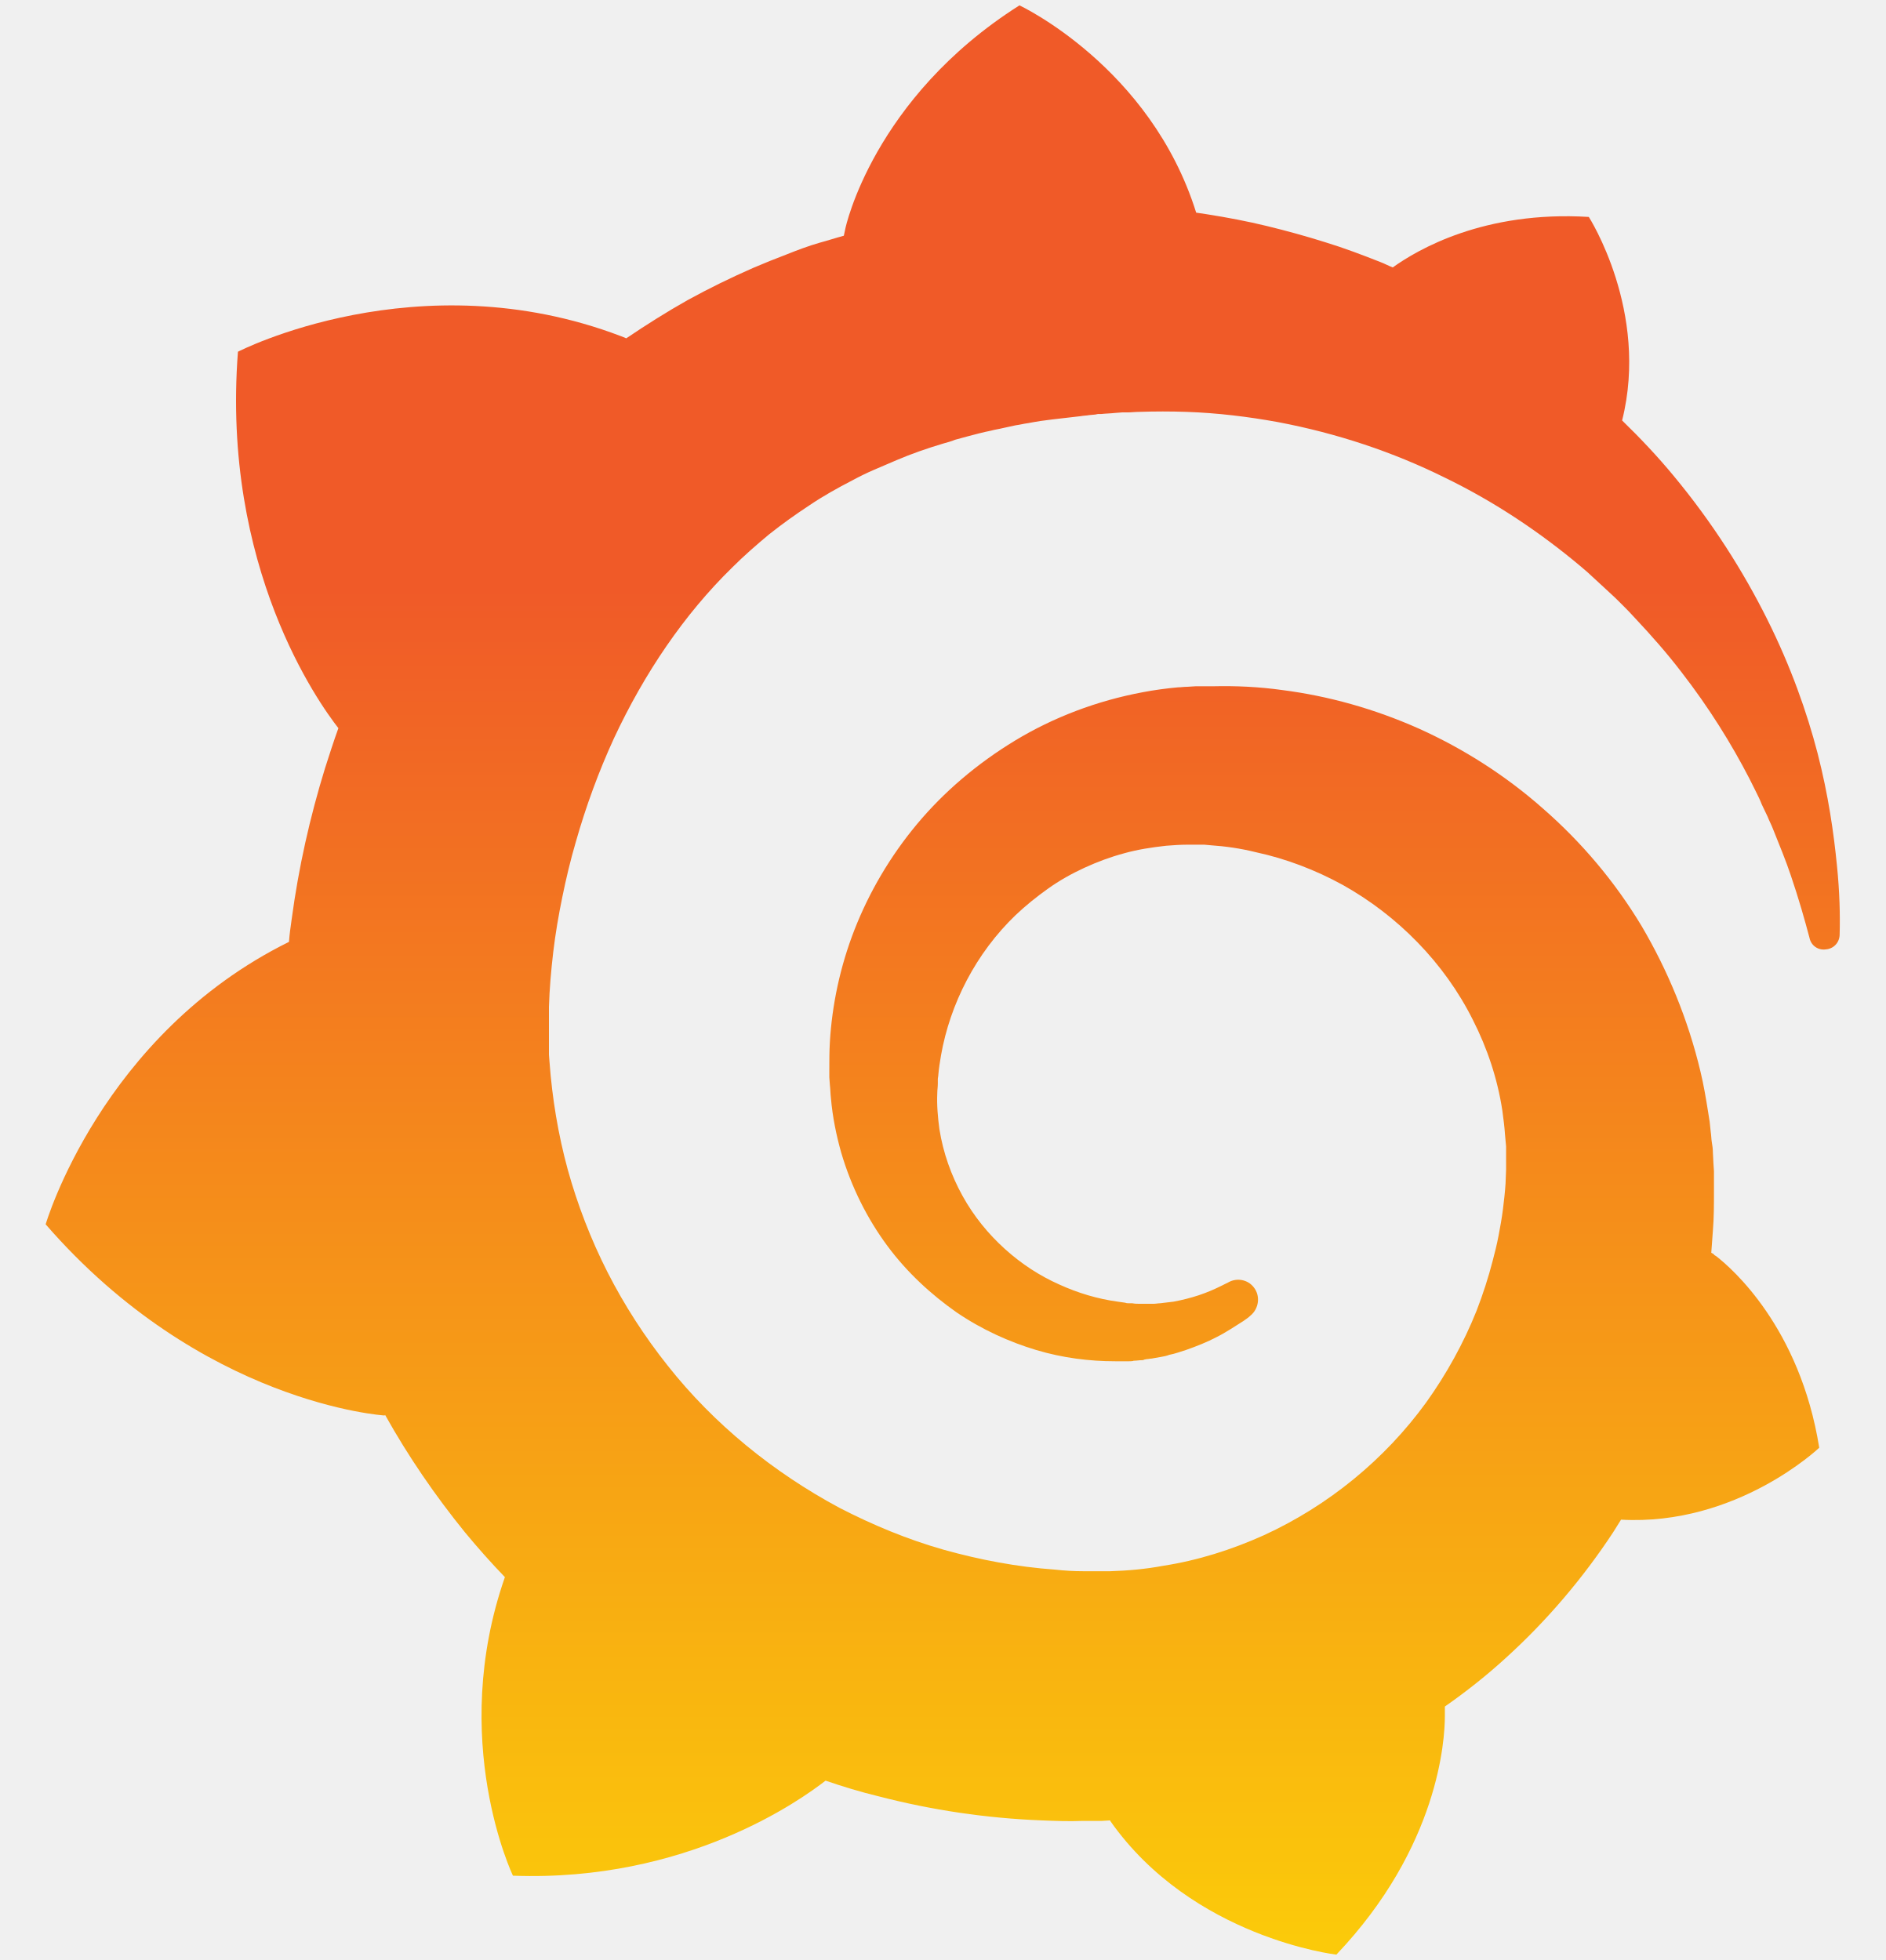
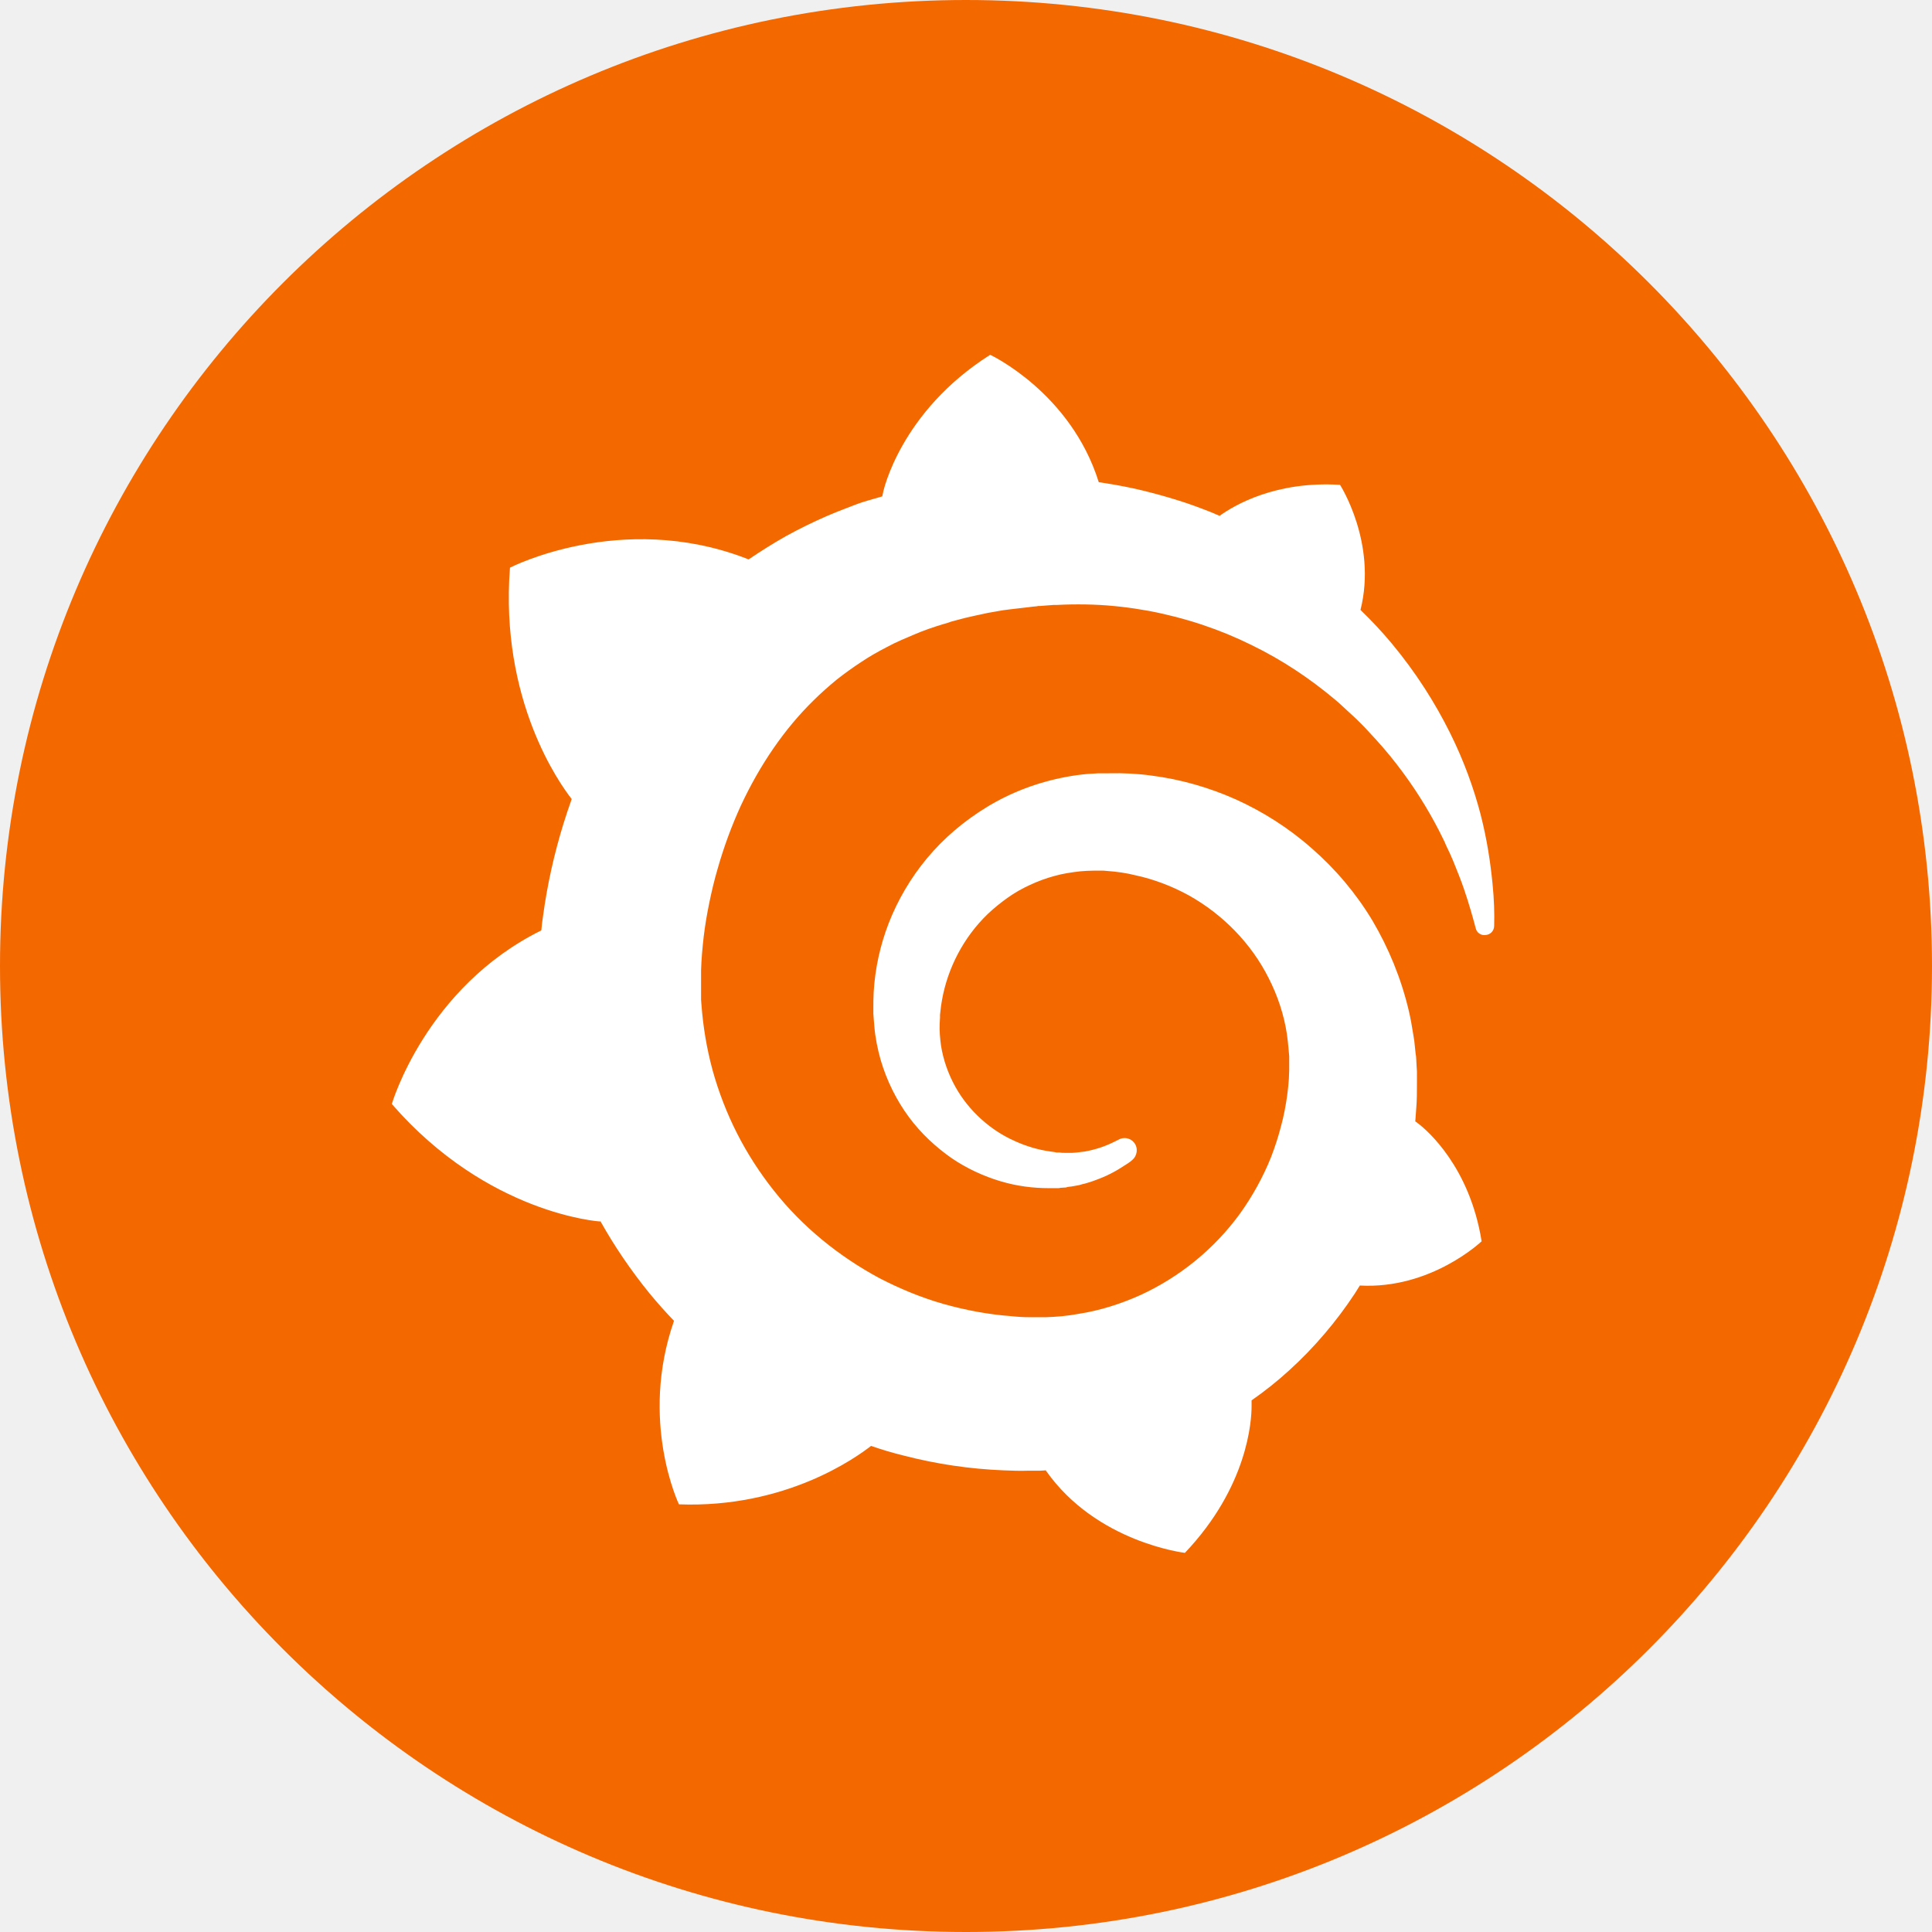
- <svg xmlns="http://www.w3.org/2000/svg" version="1.1" id="Layer_1" x="0px" y="0px" width="351px" height="365px" viewBox="0 0 351 365" style="enable-background:new 0 0 351 365;" xml:space="preserve">
-   <style type="text/css">
- 	.st0{fill:url(#SVGID_1_);}
- </style>
-   <g id="Layer_1_1_">
+ <svg xmlns="http://www.w3.org/2000/svg" width="800px" height="800px" viewBox="0 0 1024 1024">
+   <circle cx="512" cy="512" r="512" style="fill:#F46800" />
+   <g fill="#fff" transform="translate(192.8 186.3) scale(1.7493)">
+     <g id="Layer_1_1_">
</g>
-   <linearGradient id="SVGID_1_" gradientUnits="userSpaceOnUse" x1="175.5" y1="30%" x2="175.5" y2="99%">
-     <stop offset="0" style="stop-color:#F05A28" />
-     <stop offset="1" style="stop-color:#FBCA0A" />
-   </linearGradient>
-   <path class="st0" d="M342,161.2c-0.6-6.1-1.6-13.1-3.6-20.9c-2-7.7-5-16.2-9.4-25c-4.4-8.8-10.1-17.9-17.5-26.8  c-2.9-3.5-6.1-6.9-9.5-10.2c5.1-20.3-6.2-37.9-6.2-37.9c-19.5-1.2-31.9,6.1-36.5,9.4c-0.8-0.3-1.5-0.7-2.3-1  c-3.3-1.3-6.7-2.6-10.3-3.7c-3.5-1.1-7.1-2.1-10.8-3c-3.7-0.9-7.4-1.6-11.2-2.2c-0.7-0.1-1.3-0.2-2-0.3  c-8.5-27.2-32.9-38.6-32.9-38.6c-27.3,17.3-32.4,41.5-32.4,41.5s-0.1,0.5-0.3,1.4c-1.5,0.4-3,0.9-4.5,1.3c-2.1,0.6-4.2,1.4-6.2,2.2  c-2.1,0.8-4.1,1.6-6.2,2.5c-4.1,1.8-8.2,3.8-12.2,6c-3.9,2.2-7.7,4.6-11.4,7.1c-0.5-0.2-1-0.4-1-0.4c-37.8-14.4-71.3,2.9-71.3,2.9  c-3.1,40.2,15.1,65.5,18.7,70.1c-0.9,2.5-1.7,5-2.5,7.5c-2.8,9.1-4.9,18.4-6.2,28.1c-0.2,1.4-0.4,2.8-0.5,4.2  C18.8,192.7,8.5,228,8.5,228c29.1,33.5,63.1,35.6,63.1,35.6c0,0,0.1-0.1,0.1-0.1c4.3,7.7,9.3,15,14.9,21.9c2.4,2.9,4.8,5.6,7.4,8.3  c-10.6,30.4,1.5,55.6,1.5,55.6c32.4,1.2,53.7-14.2,58.2-17.7c3.2,1.1,6.5,2.1,9.8,2.9c10,2.6,20.2,4.1,30.4,4.5  c2.5,0.1,5.1,0.2,7.6,0.1l1.2,0l0.8,0l1.6,0l1.6-0.1l0,0.1c15.3,21.8,42.1,24.9,42.1,24.9c19.1-20.1,20.2-40.1,20.2-44.4l0,0  c0,0,0-0.1,0-0.3c0-0.4,0-0.6,0-0.6l0,0c0-0.3,0-0.6,0-0.9c4-2.8,7.8-5.8,11.4-9.1c7.6-6.9,14.3-14.8,19.9-23.3  c0.5-0.8,1-1.6,1.5-2.4c21.6,1.2,36.9-13.4,36.9-13.4c-3.6-22.5-16.4-33.5-19.1-35.6l0,0c0,0-0.1-0.1-0.3-0.2  c-0.2-0.1-0.2-0.2-0.2-0.2c0,0,0,0,0,0c-0.1-0.1-0.3-0.2-0.5-0.3c0.1-1.4,0.2-2.7,0.3-4.1c0.2-2.4,0.2-4.9,0.2-7.3l0-1.8l0-0.9  l0-0.5c0-0.6,0-0.4,0-0.6l-0.1-1.5l-0.1-2c0-0.7-0.1-1.3-0.2-1.9c-0.1-0.6-0.1-1.3-0.2-1.9l-0.2-1.9l-0.3-1.9  c-0.4-2.5-0.8-4.9-1.4-7.4c-2.3-9.7-6.1-18.9-11-27.2c-5-8.3-11.2-15.6-18.3-21.8c-7-6.2-14.9-11.2-23.1-14.9  c-8.3-3.7-16.9-6.1-25.5-7.2c-4.3-0.6-8.6-0.8-12.9-0.7l-1.6,0l-0.4,0c-0.1,0-0.6,0-0.5,0l-0.7,0l-1.6,0.1c-0.6,0-1.2,0.1-1.7,0.1  c-2.2,0.2-4.4,0.5-6.5,0.9c-8.6,1.6-16.7,4.7-23.8,9c-7.1,4.3-13.3,9.6-18.3,15.6c-5,6-8.9,12.7-11.6,19.6c-2.7,6.9-4.2,14.1-4.6,21  c-0.1,1.7-0.1,3.5-0.1,5.2c0,0.4,0,0.9,0,1.3l0.1,1.4c0.1,0.8,0.1,1.7,0.2,2.5c0.3,3.5,1,6.9,1.9,10.1c1.9,6.5,4.9,12.4,8.6,17.4  c3.7,5,8.2,9.1,12.9,12.4c4.7,3.2,9.8,5.5,14.8,7c5,1.5,10,2.1,14.7,2.1c0.6,0,1.2,0,1.7,0c0.3,0,0.6,0,0.9,0c0.3,0,0.6,0,0.9-0.1  c0.5,0,1-0.1,1.5-0.1c0.1,0,0.3,0,0.4-0.1l0.5-0.1c0.3,0,0.6-0.1,0.9-0.1c0.6-0.1,1.1-0.2,1.7-0.3c0.6-0.1,1.1-0.2,1.6-0.4  c1.1-0.2,2.1-0.6,3.1-0.9c2-0.7,4-1.5,5.7-2.4c1.8-0.9,3.4-2,5-3c0.4-0.3,0.9-0.6,1.3-1c1.6-1.3,1.9-3.7,0.6-5.3  c-1.1-1.4-3.1-1.8-4.7-0.9c-0.4,0.2-0.8,0.4-1.2,0.6c-1.4,0.7-2.8,1.3-4.3,1.8c-1.5,0.5-3.1,0.9-4.7,1.2c-0.8,0.1-1.6,0.2-2.5,0.3  c-0.4,0-0.8,0.1-1.3,0.1c-0.4,0-0.9,0-1.2,0c-0.4,0-0.8,0-1.2,0c-0.5,0-1,0-1.5-0.1c0,0-0.3,0-0.1,0l-0.2,0l-0.3,0  c-0.2,0-0.5,0-0.7-0.1c-0.5-0.1-0.9-0.1-1.4-0.2c-3.7-0.5-7.4-1.6-10.9-3.2c-3.6-1.6-7-3.8-10.1-6.6c-3.1-2.8-5.8-6.1-7.9-9.9  c-2.1-3.8-3.6-8-4.3-12.4c-0.3-2.2-0.5-4.5-0.4-6.7c0-0.6,0.1-1.2,0.1-1.8c0,0.2,0-0.1,0-0.1l0-0.2l0-0.5c0-0.3,0.1-0.6,0.1-0.9  c0.1-1.2,0.3-2.4,0.5-3.6c1.7-9.6,6.5-19,13.9-26.1c1.9-1.8,3.9-3.4,6-4.9c2.1-1.5,4.4-2.8,6.8-3.9c2.4-1.1,4.8-2,7.4-2.7  c2.5-0.7,5.1-1.1,7.8-1.4c1.3-0.1,2.6-0.2,4-0.2c0.4,0,0.6,0,0.9,0l1.1,0l0.7,0c0.3,0,0,0,0.1,0l0.3,0l1.1,0.1  c2.9,0.2,5.7,0.6,8.5,1.3c5.6,1.2,11.1,3.3,16.2,6.1c10.2,5.7,18.9,14.5,24.2,25.1c2.7,5.3,4.6,11,5.5,16.9c0.2,1.5,0.4,3,0.5,4.5  l0.1,1.1l0.1,1.1c0,0.4,0,0.8,0,1.1c0,0.4,0,0.8,0,1.1l0,1l0,1.1c0,0.7-0.1,1.9-0.1,2.6c-0.1,1.6-0.3,3.3-0.5,4.9  c-0.2,1.6-0.5,3.2-0.8,4.8c-0.3,1.6-0.7,3.2-1.1,4.7c-0.8,3.1-1.8,6.2-3,9.3c-2.4,6-5.6,11.8-9.4,17.1  c-7.7,10.6-18.2,19.2-30.2,24.7c-6,2.7-12.3,4.7-18.8,5.7c-3.2,0.6-6.5,0.9-9.8,1l-0.6,0l-0.5,0l-1.1,0l-1.6,0l-0.8,0  c0.4,0-0.1,0-0.1,0l-0.3,0c-1.8,0-3.5-0.1-5.3-0.3c-7-0.5-13.9-1.8-20.7-3.7c-6.7-1.9-13.2-4.6-19.4-7.8  c-12.3-6.6-23.4-15.6-32-26.5c-4.3-5.4-8.1-11.3-11.2-17.4c-3.1-6.1-5.6-12.6-7.4-19.1c-1.8-6.6-2.9-13.3-3.4-20.1l-0.1-1.3l0-0.3  l0-0.3l0-0.6l0-1.1l0-0.3l0-0.4l0-0.8l0-1.6l0-0.3c0,0,0,0.1,0-0.1l0-0.6c0-0.8,0-1.7,0-2.5c0.1-3.3,0.4-6.8,0.8-10.2  c0.4-3.4,1-6.9,1.7-10.3c0.7-3.4,1.5-6.8,2.5-10.2c1.9-6.7,4.3-13.2,7.1-19.3c5.7-12.2,13.1-23.1,22-31.8c2.2-2.2,4.5-4.2,6.9-6.2  c2.4-1.9,4.9-3.7,7.5-5.4c2.5-1.7,5.2-3.2,7.9-4.6c1.3-0.7,2.7-1.4,4.1-2c0.7-0.3,1.4-0.6,2.1-0.9c0.7-0.3,1.4-0.6,2.1-0.9  c2.8-1.2,5.7-2.2,8.7-3.1c0.7-0.2,1.5-0.4,2.2-0.7c0.7-0.2,1.5-0.4,2.2-0.6c1.5-0.4,3-0.8,4.5-1.1c0.7-0.2,1.5-0.3,2.3-0.5  c0.8-0.2,1.5-0.3,2.3-0.5c0.8-0.1,1.5-0.3,2.3-0.4l1.1-0.2l1.2-0.2c0.8-0.1,1.5-0.2,2.3-0.3c0.9-0.1,1.7-0.2,2.6-0.3  c0.7-0.1,1.9-0.2,2.6-0.3c0.5-0.1,1.1-0.1,1.6-0.2l1.1-0.1l0.5-0.1l0.6,0c0.9-0.1,1.7-0.1,2.6-0.2l1.3-0.1c0,0,0.5,0,0.1,0l0.3,0  l0.6,0c0.7,0,1.5-0.1,2.2-0.1c2.9-0.1,5.9-0.1,8.8,0c5.8,0.2,11.5,0.9,17,1.9c11.1,2.1,21.5,5.6,31,10.3  c9.5,4.6,17.9,10.3,25.3,16.5c0.5,0.4,0.9,0.8,1.4,1.2c0.4,0.4,0.9,0.8,1.3,1.2c0.9,0.8,1.7,1.6,2.6,2.4c0.9,0.8,1.7,1.6,2.5,2.4  c0.8,0.8,1.6,1.6,2.4,2.5c3.1,3.3,6,6.6,8.6,10c5.2,6.7,9.4,13.5,12.7,19.9c0.2,0.4,0.4,0.8,0.6,1.2c0.2,0.4,0.4,0.8,0.6,1.2  c0.4,0.8,0.8,1.6,1.1,2.4c0.4,0.8,0.7,1.5,1.1,2.3c0.3,0.8,0.7,1.5,1,2.3c1.2,3,2.4,5.9,3.3,8.6c1.5,4.4,2.6,8.3,3.5,11.7  c0.3,1.4,1.6,2.3,3,2.1c1.5-0.1,2.6-1.3,2.6-2.8C342.6,170.4,342.5,166.1,342,161.2z" />
+     <linearGradient id="SVGID_1_" gradientUnits="userSpaceOnUse" x1="175.5" y1="30%" x2="175.5" y2="99%">
+       <stop offset="0" />
+       <stop offset="1" />
+     </linearGradient>
+     <path d="M342,161.2c-0.6-6.1-1.6-13.1-3.6-20.9c-2-7.7-5-16.2-9.4-25c-4.4-8.8-10.1-17.9-17.5-26.8  c-2.9-3.5-6.1-6.9-9.5-10.2c5.1-20.3-6.2-37.9-6.2-37.9c-19.5-1.2-31.9,6.1-36.5,9.4c-0.8-0.3-1.5-0.7-2.3-1  c-3.3-1.3-6.7-2.6-10.3-3.7c-3.5-1.1-7.1-2.1-10.8-3c-3.7-0.9-7.4-1.6-11.2-2.2c-0.7-0.1-1.3-0.2-2-0.3  c-8.5-27.2-32.9-38.6-32.9-38.6c-27.3,17.3-32.4,41.5-32.4,41.5s-0.1,0.5-0.3,1.4c-1.5,0.4-3,0.9-4.5,1.3c-2.1,0.6-4.2,1.4-6.2,2.2  c-2.1,0.8-4.1,1.6-6.2,2.5c-4.1,1.8-8.2,3.8-12.2,6c-3.9,2.2-7.7,4.6-11.4,7.1c-0.5-0.2-1-0.4-1-0.4c-37.8-14.4-71.3,2.9-71.3,2.9  c-3.1,40.2,15.1,65.5,18.7,70.1c-0.9,2.5-1.7,5-2.5,7.5c-2.8,9.1-4.9,18.4-6.2,28.1c-0.2,1.4-0.4,2.8-0.5,4.2  C18.8,192.7,8.5,228,8.5,228c29.1,33.5,63.1,35.6,63.1,35.6c0,0,0.1-0.1,0.1-0.1c4.3,7.7,9.3,15,14.9,21.9c2.4,2.9,4.8,5.6,7.4,8.3  c-10.6,30.4,1.5,55.6,1.5,55.6c32.4,1.2,53.7-14.2,58.2-17.7c3.2,1.1,6.5,2.1,9.8,2.9c10,2.6,20.2,4.1,30.4,4.5  c2.5,0.1,5.1,0.2,7.6,0.1l1.2,0l0.8,0l1.6,0l1.6-0.1l0,0.1c15.3,21.8,42.1,24.9,42.1,24.9c19.1-20.1,20.2-40.1,20.2-44.4l0,0  c0,0,0-0.1,0-0.3c0-0.4,0-0.6,0-0.6l0,0c0-0.3,0-0.6,0-0.9c4-2.8,7.8-5.8,11.4-9.1c7.6-6.9,14.3-14.8,19.9-23.3  c0.5-0.8,1-1.6,1.5-2.4c21.6,1.2,36.9-13.4,36.9-13.4c-3.6-22.5-16.4-33.5-19.1-35.6l0,0c0,0-0.1-0.1-0.3-0.2  c-0.2-0.1-0.2-0.2-0.2-0.2c0,0,0,0,0,0c-0.1-0.1-0.3-0.2-0.5-0.3c0.1-1.4,0.2-2.7,0.3-4.1c0.2-2.4,0.2-4.9,0.2-7.3l0-1.8l0-0.9  l0-0.5c0-0.6,0-0.4,0-0.6l-0.1-1.5l-0.1-2c0-0.7-0.1-1.3-0.2-1.9c-0.1-0.6-0.1-1.3-0.2-1.9l-0.2-1.9l-0.3-1.9  c-0.4-2.5-0.8-4.9-1.4-7.4c-2.3-9.7-6.1-18.9-11-27.2c-5-8.3-11.2-15.6-18.3-21.8c-7-6.2-14.9-11.2-23.1-14.9  c-8.3-3.7-16.9-6.1-25.5-7.2c-4.3-0.6-8.6-0.8-12.9-0.7l-1.6,0l-0.4,0c-0.1,0-0.6,0-0.5,0l-0.7,0l-1.6,0.1c-0.6,0-1.2,0.1-1.7,0.1  c-2.2,0.2-4.4,0.5-6.5,0.9c-8.6,1.6-16.7,4.7-23.8,9c-7.1,4.3-13.3,9.6-18.3,15.6c-5,6-8.9,12.7-11.6,19.6c-2.7,6.9-4.2,14.1-4.6,21  c-0.1,1.7-0.1,3.5-0.1,5.2c0,0.4,0,0.9,0,1.3l0.1,1.4c0.1,0.8,0.1,1.7,0.2,2.5c0.3,3.5,1,6.9,1.9,10.1c1.9,6.5,4.9,12.4,8.6,17.4  c3.7,5,8.2,9.1,12.9,12.4c4.7,3.2,9.8,5.5,14.8,7c5,1.5,10,2.1,14.7,2.1c0.6,0,1.2,0,1.7,0c0.3,0,0.6,0,0.9,0c0.3,0,0.6,0,0.9-0.1  c0.5,0,1-0.1,1.5-0.1c0.1,0,0.3,0,0.4-0.1l0.5-0.1c0.3,0,0.6-0.1,0.9-0.1c0.6-0.1,1.1-0.2,1.7-0.3c0.6-0.1,1.1-0.2,1.6-0.4  c1.1-0.2,2.1-0.6,3.1-0.9c2-0.7,4-1.5,5.7-2.4c1.8-0.9,3.4-2,5-3c0.4-0.3,0.9-0.6,1.3-1c1.6-1.3,1.9-3.7,0.6-5.3  c-1.1-1.4-3.1-1.8-4.7-0.9c-0.4,0.2-0.8,0.4-1.2,0.6c-1.4,0.7-2.8,1.3-4.3,1.8c-1.5,0.5-3.1,0.9-4.7,1.2c-0.8,0.1-1.6,0.2-2.5,0.3  c-0.4,0-0.8,0.1-1.3,0.1c-0.4,0-0.9,0-1.2,0c-0.4,0-0.8,0-1.2,0c-0.5,0-1,0-1.5-0.1c0,0-0.3,0-0.1,0l-0.2,0l-0.3,0  c-0.2,0-0.5,0-0.7-0.1c-0.5-0.1-0.9-0.1-1.4-0.2c-3.7-0.5-7.4-1.6-10.9-3.2c-3.6-1.6-7-3.8-10.1-6.6c-3.1-2.8-5.8-6.1-7.9-9.9  c-2.1-3.8-3.6-8-4.3-12.4c-0.3-2.2-0.5-4.5-0.4-6.7c0-0.6,0.1-1.2,0.1-1.8c0,0.2,0-0.1,0-0.1l0-0.2l0-0.5c0-0.3,0.1-0.6,0.1-0.9  c0.1-1.2,0.3-2.4,0.5-3.6c1.7-9.6,6.5-19,13.9-26.1c1.9-1.8,3.9-3.4,6-4.9c2.1-1.5,4.4-2.8,6.8-3.9c2.4-1.1,4.8-2,7.4-2.7  c2.5-0.7,5.1-1.1,7.8-1.4c1.3-0.1,2.6-0.2,4-0.2c0.4,0,0.6,0,0.9,0l1.1,0l0.7,0c0.3,0,0,0,0.1,0l0.3,0l1.1,0.1  c2.9,0.2,5.7,0.6,8.5,1.3c5.6,1.2,11.1,3.3,16.2,6.1c10.2,5.7,18.9,14.5,24.2,25.1c2.7,5.3,4.6,11,5.5,16.9c0.2,1.5,0.4,3,0.5,4.5  l0.1,1.1l0.1,1.1c0,0.4,0,0.8,0,1.1c0,0.4,0,0.8,0,1.1l0,1l0,1.1c0,0.7-0.1,1.9-0.1,2.6c-0.1,1.6-0.3,3.3-0.5,4.9  c-0.2,1.6-0.5,3.2-0.8,4.8c-0.3,1.6-0.7,3.2-1.1,4.7c-0.8,3.1-1.8,6.2-3,9.3c-2.4,6-5.6,11.8-9.4,17.1  c-7.7,10.6-18.2,19.2-30.2,24.7c-6,2.7-12.3,4.7-18.8,5.7c-3.2,0.6-6.5,0.9-9.8,1l-0.6,0l-0.5,0l-1.1,0l-1.6,0l-0.8,0  c0.4,0-0.1,0-0.1,0l-0.3,0c-1.8,0-3.5-0.1-5.3-0.3c-7-0.5-13.9-1.8-20.7-3.7c-6.7-1.9-13.2-4.6-19.4-7.8  c-12.3-6.6-23.4-15.6-32-26.5c-4.3-5.4-8.1-11.3-11.2-17.4c-3.1-6.1-5.6-12.6-7.4-19.1c-1.8-6.6-2.9-13.3-3.4-20.1l-0.1-1.3l0-0.3  l0-0.3l0-0.6l0-1.1l0-0.3l0-0.4l0-0.8l0-1.6l0-0.3c0,0,0,0.1,0-0.1l0-0.6c0-0.8,0-1.7,0-2.5c0.1-3.3,0.4-6.8,0.8-10.2  c0.4-3.4,1-6.9,1.7-10.3c0.7-3.4,1.5-6.8,2.5-10.2c1.9-6.7,4.3-13.2,7.1-19.3c5.7-12.2,13.1-23.1,22-31.8c2.2-2.2,4.5-4.2,6.9-6.2  c2.4-1.9,4.9-3.7,7.5-5.4c2.5-1.7,5.2-3.2,7.9-4.6c1.3-0.7,2.7-1.4,4.1-2c0.7-0.3,1.4-0.6,2.1-0.9c0.7-0.3,1.4-0.6,2.1-0.9  c2.8-1.2,5.7-2.2,8.7-3.1c0.7-0.2,1.5-0.4,2.2-0.7c0.7-0.2,1.5-0.4,2.2-0.6c1.5-0.4,3-0.8,4.5-1.1c0.7-0.2,1.5-0.3,2.3-0.5  c0.8-0.2,1.5-0.3,2.3-0.5c0.8-0.1,1.5-0.3,2.3-0.4l1.1-0.2l1.2-0.2c0.8-0.1,1.5-0.2,2.3-0.3c0.9-0.1,1.7-0.2,2.6-0.3  c0.7-0.1,1.9-0.2,2.6-0.3c0.5-0.1,1.1-0.1,1.6-0.2l1.1-0.1l0.5-0.1l0.6,0c0.9-0.1,1.7-0.1,2.6-0.2l1.3-0.1c0,0,0.5,0,0.1,0l0.3,0  l0.6,0c0.7,0,1.5-0.1,2.2-0.1c2.9-0.1,5.9-0.1,8.8,0c5.8,0.2,11.5,0.9,17,1.9c11.1,2.1,21.5,5.6,31,10.3  c9.5,4.6,17.9,10.3,25.3,16.5c0.5,0.4,0.9,0.8,1.4,1.2c0.4,0.4,0.9,0.8,1.3,1.2c0.9,0.8,1.7,1.6,2.6,2.4c0.9,0.8,1.7,1.6,2.5,2.4  c0.8,0.8,1.6,1.6,2.4,2.5c3.1,3.3,6,6.6,8.6,10c5.2,6.7,9.4,13.5,12.7,19.9c0.2,0.4,0.4,0.8,0.6,1.2c0.2,0.4,0.4,0.8,0.6,1.2  c0.4,0.8,0.8,1.6,1.1,2.4c0.4,0.8,0.7,1.5,1.1,2.3c0.3,0.8,0.7,1.5,1,2.3c1.2,3,2.4,5.9,3.3,8.6c1.5,4.4,2.6,8.3,3.5,11.7  c0.3,1.4,1.6,2.3,3,2.1c1.5-0.1,2.6-1.3,2.6-2.8C342.6,170.4,342.5,166.1,342,161.2z" />
+   </g>
</svg>
